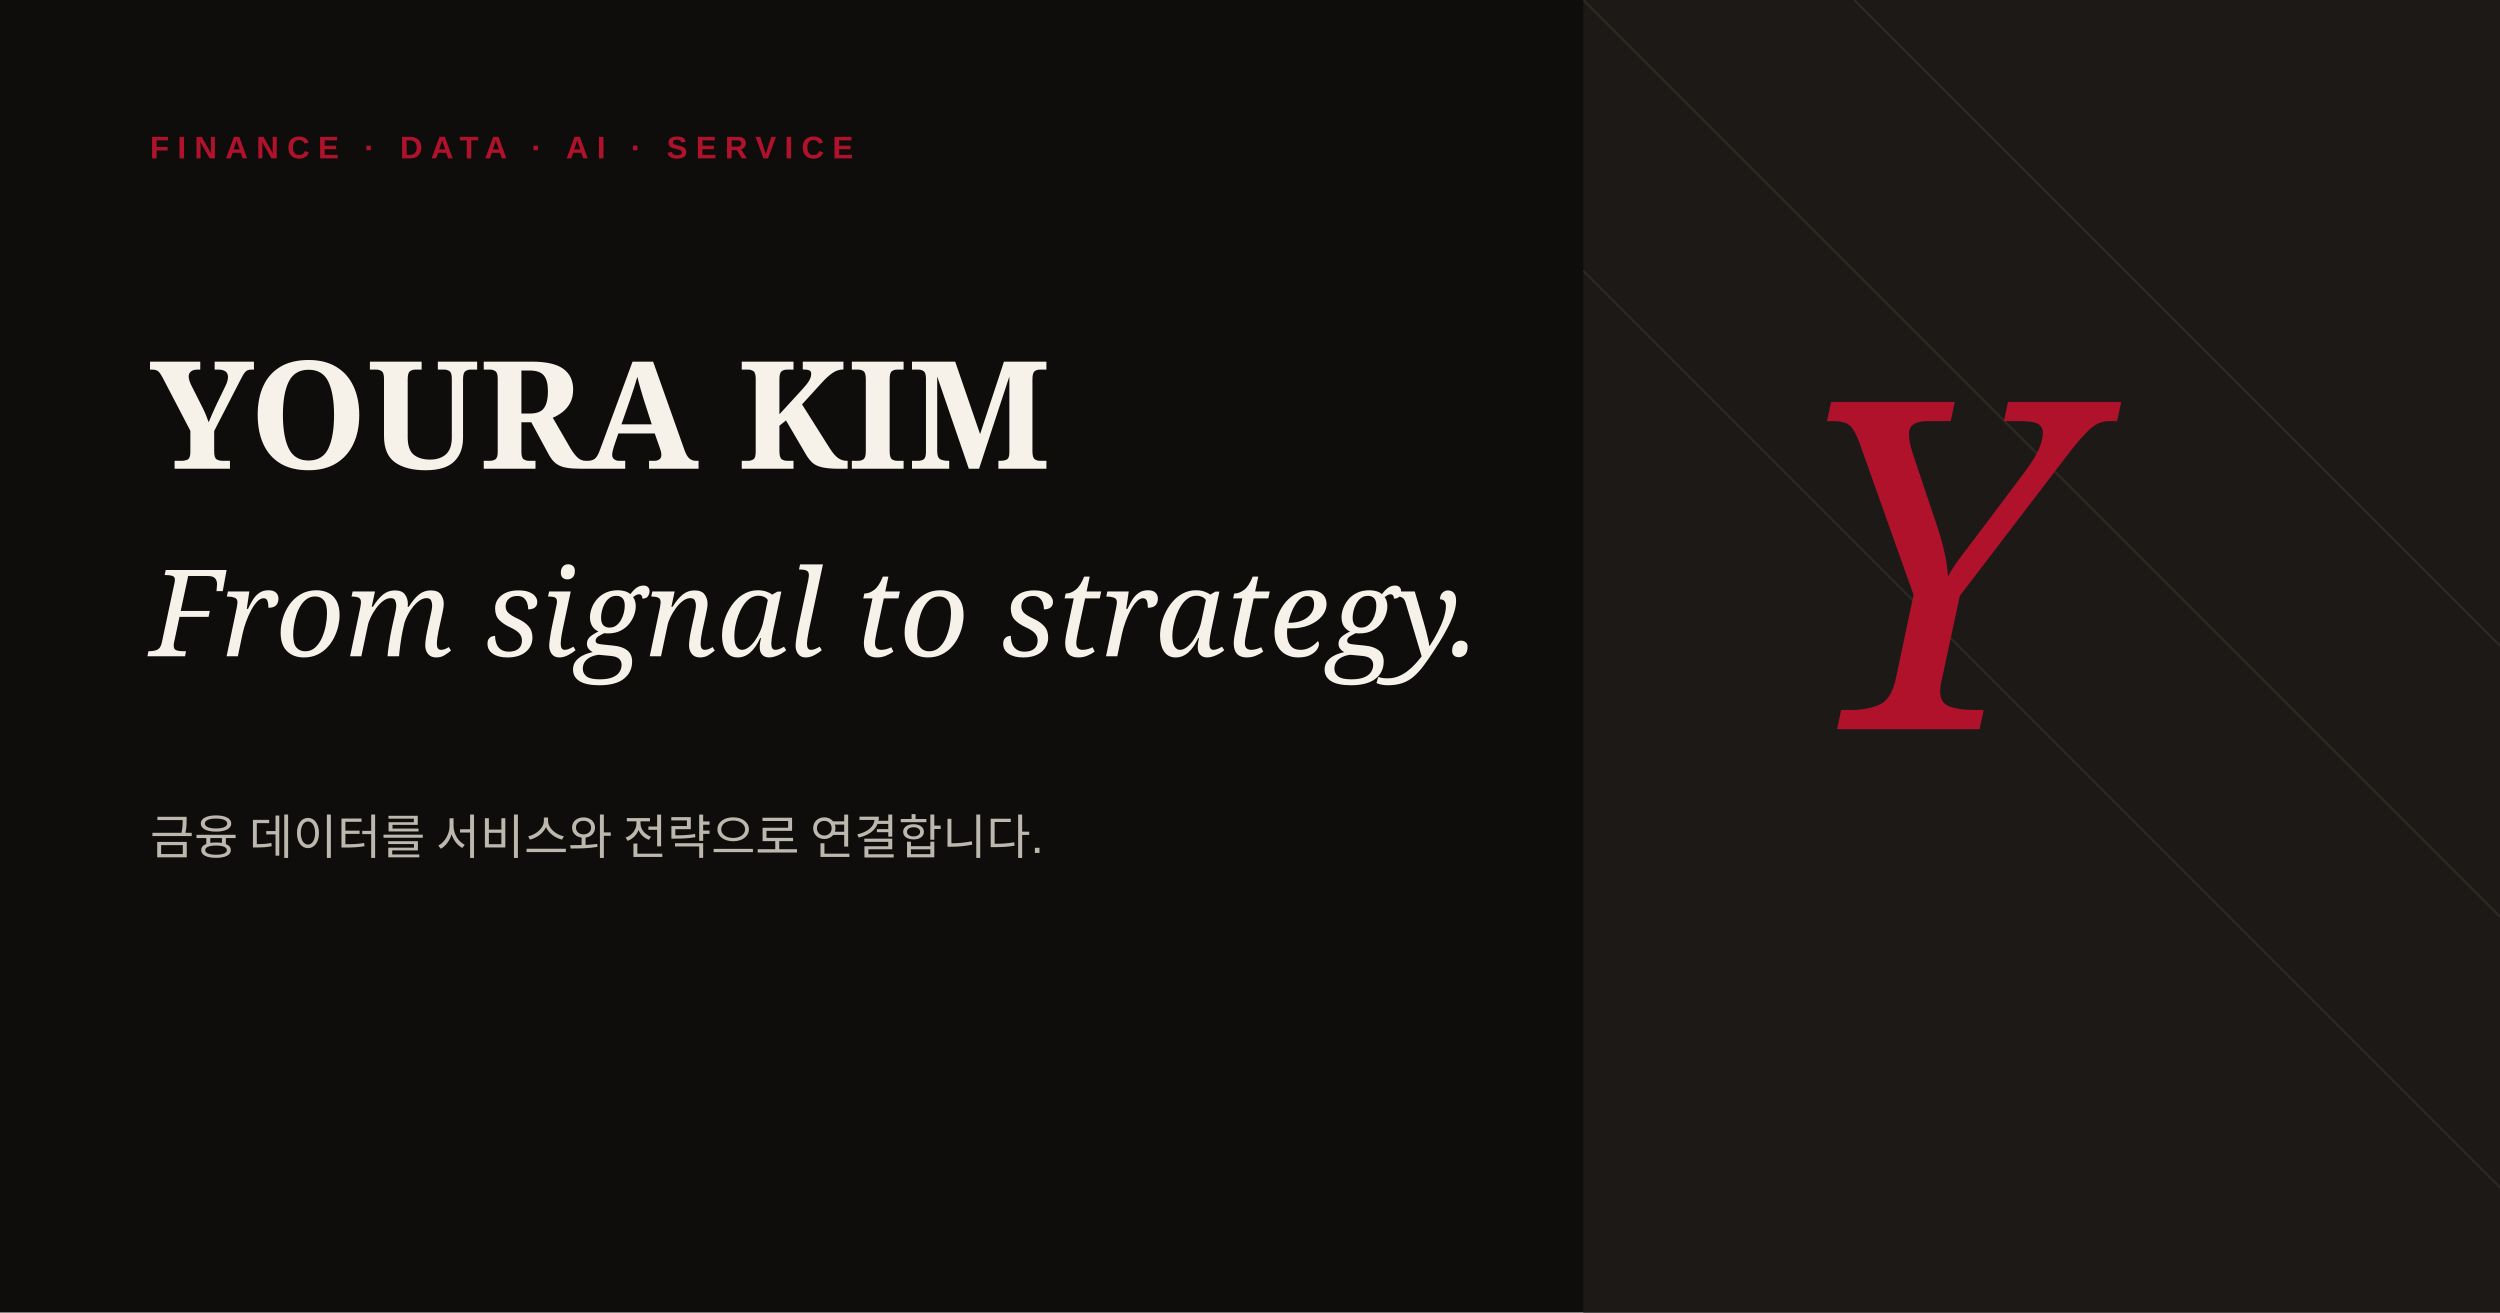
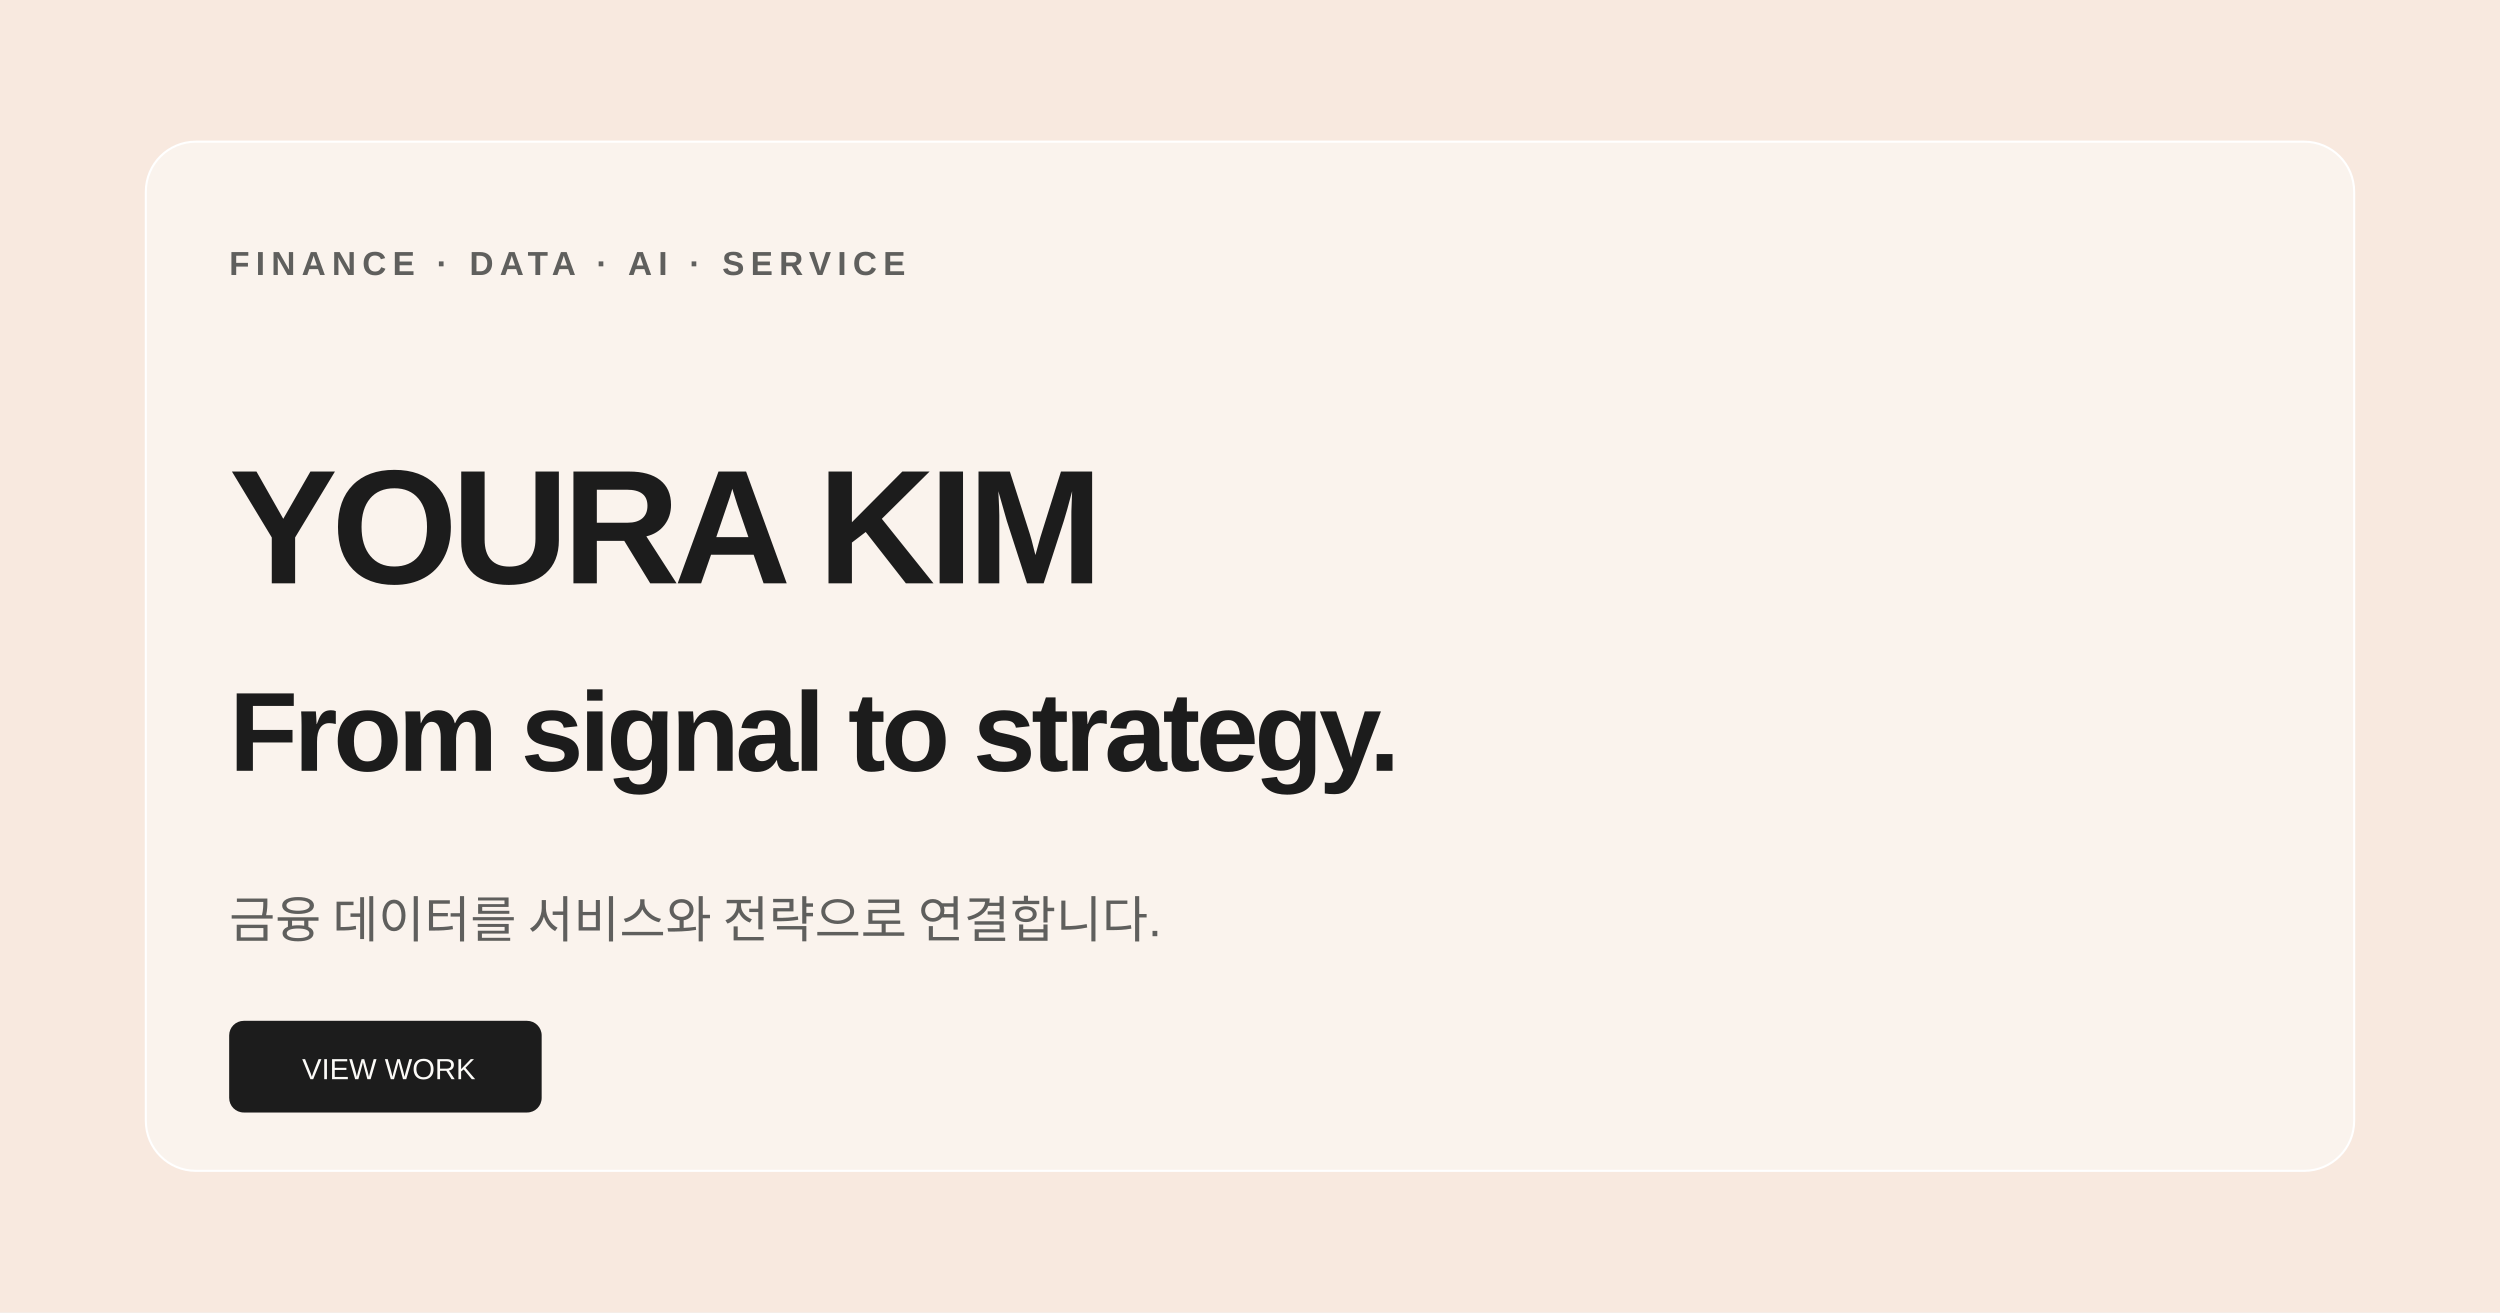
<svg xmlns="http://www.w3.org/2000/svg" width="1200" height="630" viewBox="0 0 1200 630">
-   <rect width="1200" height="630" fill="#0f0d0b" />
-   <rect x="760" width="440" height="630" fill="#1c1916" />
-   <path d="M760 0 1200 440M760 130l440 440M890 0l310 310" stroke="#f6f2ea" stroke-opacity=".08" />
-   <text x="72" y="76" font-family="Arial,sans-serif" font-size="15" font-weight="700" letter-spacing="4" fill="#b0122c">FINANCE · DATA · AI · SERVICE</text>
-   <text x="72" y="225" font-family="Georgia,serif" font-size="72" font-weight="700" fill="#f6f2ea">YOURA KIM</text>
-   <text x="72" y="315" font-family="Georgia,serif" font-size="58" font-style="italic" fill="#f6f2ea">From signal to strategy.</text>
-   <text x="72" y="410" font-family="Arial,sans-serif" font-size="23" fill="#bdb8ae">금융 데이터를 서비스와 전략으로 연결합니다.</text>
-   <text x="860" y="350" font-family="Georgia,serif" font-size="220" font-style="italic" fill="#b0122c">Y</text>
+   <defs>
+     <radialGradient id="a" cx="0" cy="0" r="1" gradientTransform="translate(170 90) rotate(42) scale(490 350)">
+       <stop stop-color="#ffb49d" stop-opacity=".48" />
+       <stop offset="1" stop-color="#f7f4ed" stop-opacity="0" />
+     </radialGradient>
+     <radialGradient id="b" cx="0" cy="0" r="1" gradientTransform="translate(1040 170) rotate(140) scale(430 330)">
+       <stop stop-color="#9fc5ff" stop-opacity=".45" />
+       <stop offset="1" stop-color="#f7f4ed" stop-opacity="0" />
+     </radialGradient>
+   </defs>
+   <rect width="1200" height="630" fill="#f7f4ed" />
+   <rect width="1200" height="630" fill="url(#a)" />
+   <rect width="1200" height="630" fill="url(#b)" />
+   <rect x="70" y="68" width="1060" height="494" rx="24" fill="#fcfbf8" fill-opacity=".56" stroke="#fff" />
+   <text x="110" y="132" font-family="Arial,sans-serif" font-size="16" font-weight="600" letter-spacing="3" fill="#5f5f5d">FINANCE · DATA · AI · SERVICE</text>
+   <text x="110" y="280" font-family="Arial,sans-serif" font-size="78" font-weight="600" letter-spacing="-3" fill="#1c1c1c">YOURA KIM</text>
+   <text x="110" y="370" font-family="Arial,sans-serif" font-size="54" font-weight="600" letter-spacing="-2" fill="#1c1c1c">From signal to strategy.</text>
+   <text x="110" y="450" font-family="Arial,sans-serif" font-size="24" fill="#5f5f5d">금융 데이터를 서비스와 전략으로 연결합니다.</text>
+   <rect x="110" y="490" width="150" height="44" rx="7" fill="#1c1c1c" />
+   <text x="145" y="518" font-family="Arial,sans-serif" font-size="14" fill="#fcfbf8">VIEW WORK</text>
</svg>
